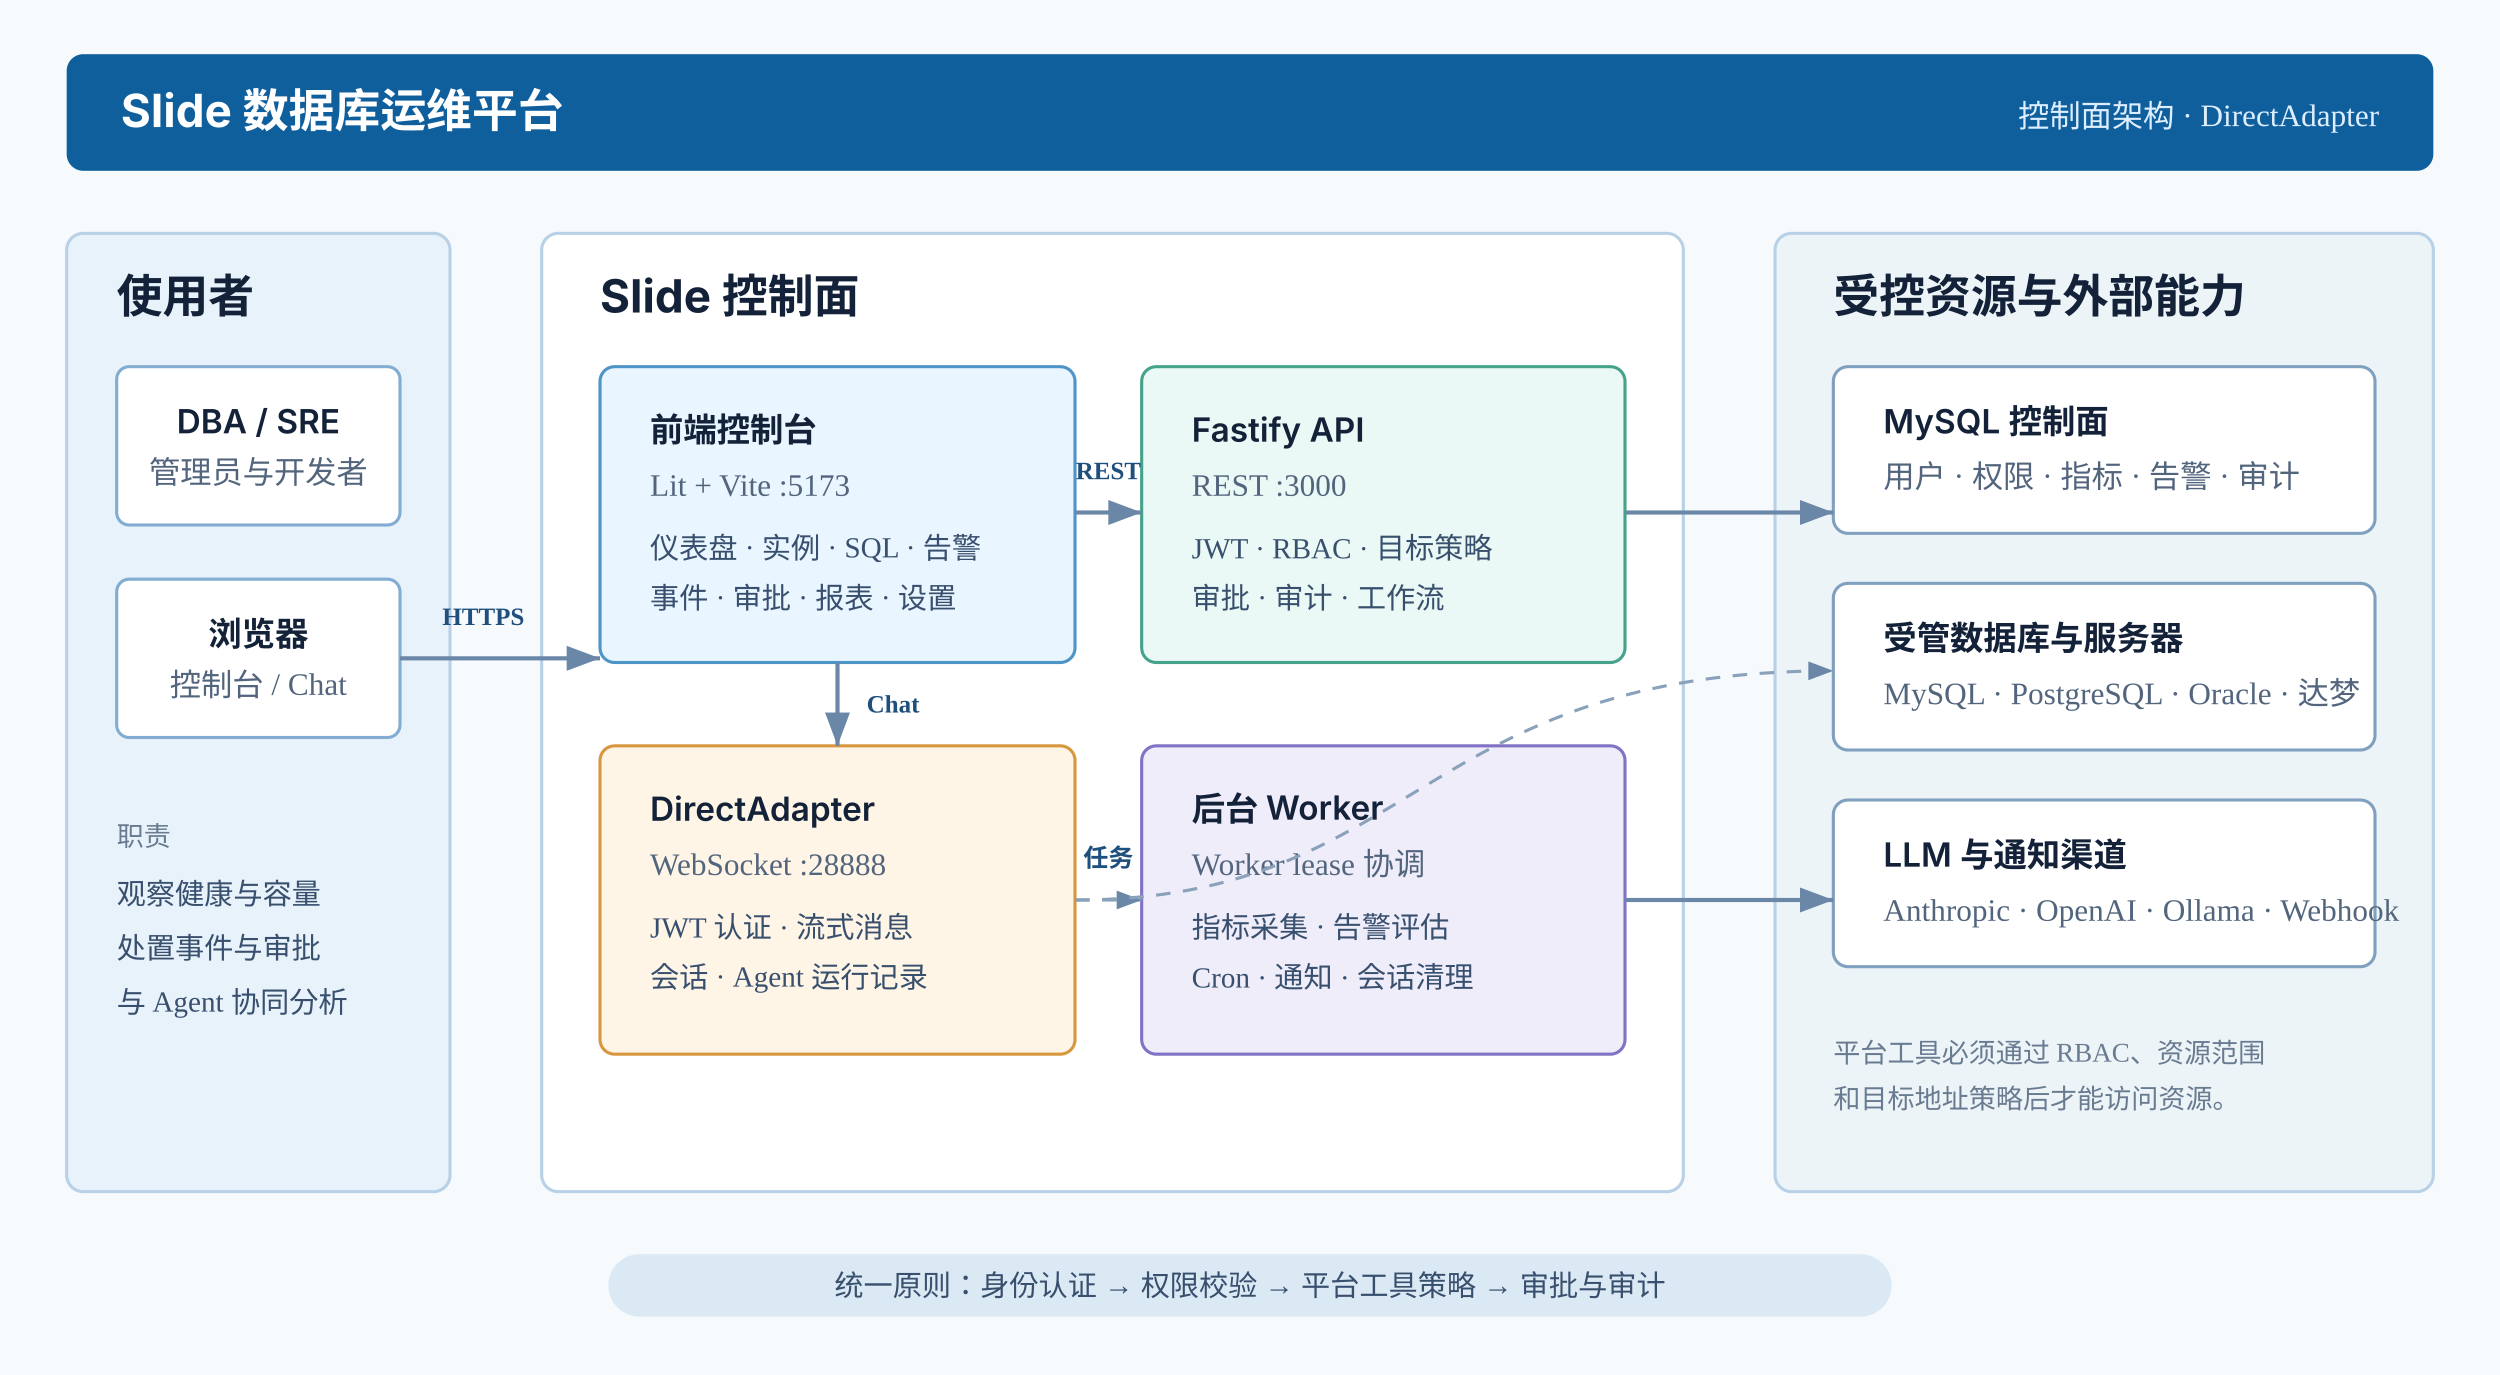
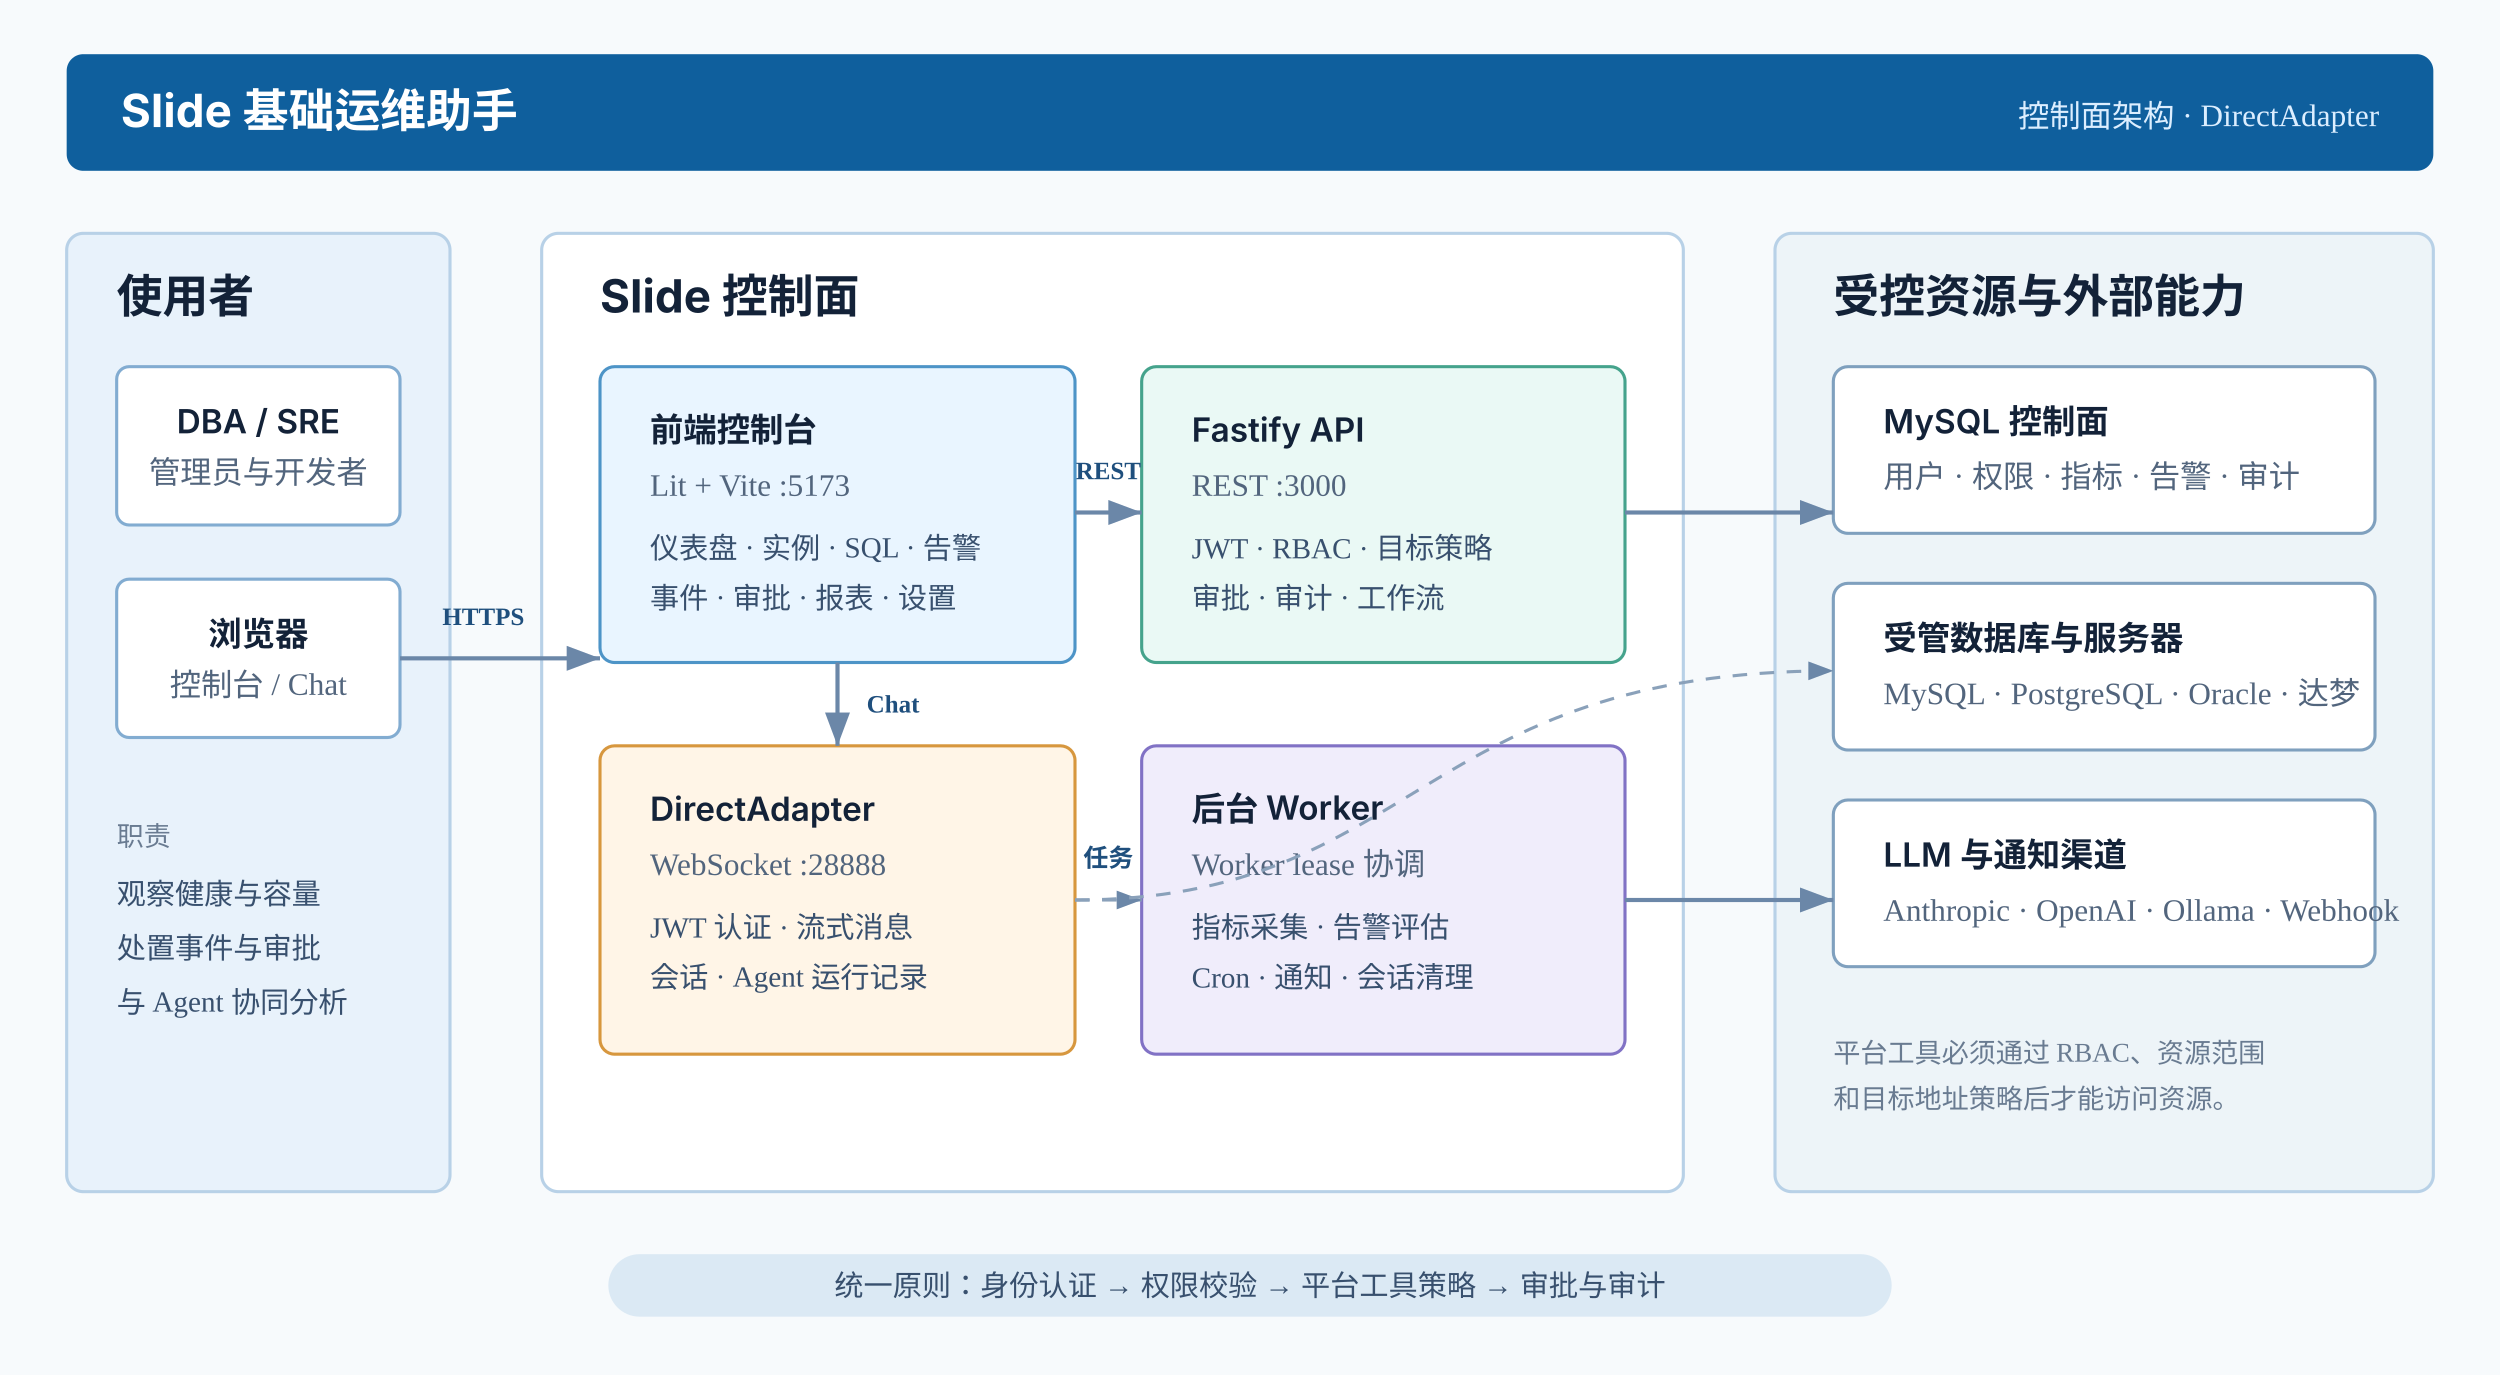
<svg xmlns="http://www.w3.org/2000/svg" width="1200" height="660" viewBox="0 0 1200 660" role="img" aria-labelledby="title desc">
  <defs>
    <style>
      .t{font-family:-apple-system,BlinkMacSystemFont,'Segoe UI','Noto Sans SC',sans-serif;fill:#132238}.h{font-size:22px;font-weight:700}.s{font-size:15px;fill:#52657d}.l{font-size:16px;font-weight:600}.m{font-size:14px;fill:#38506e}.k{font-size:13px;fill:#697b91}.w{fill:#fff}.wl{fill:#dceeff}.box{stroke-width:1.5}.line{fill:none;stroke:#6b87a8;stroke-width:2}.dash{fill:none;stroke:#8aa1ba;stroke-width:1.5;stroke-dasharray:7 6}.pill{font-size:12px;font-weight:600;fill:#1f4f7d}
    </style>
    <marker id="arrow" markerWidth="10" markerHeight="10" refX="8" refY="3" orient="auto">
      <path d="M0,0 L0,6 L8,3 z" fill="#6b87a8" />
    </marker>
  </defs>
  <rect width="1200" height="660" fill="#f7fafc" />
  <rect x="32" y="26" width="1136" height="56" rx="8" fill="#0f5f9d" />
-   <text x="58" y="61" class="t h w">Slide 数据库运维平台</text>
+   <text x="58" y="61" class="t h w">Slide 基础运维助手</text>
  <text x="1142" y="61" class="s wl" text-anchor="end">控制面架构 · DirectAdapter</text>
  <rect x="32" y="112" width="184" height="460" rx="8" fill="#e8f2fb" stroke="#b8d1e7" class="box" />
  <text x="56" y="150" class="t h">使用者</text>
  <rect x="56" y="176" width="136" height="76" rx="6" fill="#fff" stroke="#82acd1" class="box" />
  <text x="124" y="208" class="t l" text-anchor="middle">DBA / SRE</text>
  <text x="124" y="232" class="s" text-anchor="middle">管理员与开发者</text>
  <rect x="56" y="278" width="136" height="76" rx="6" fill="#fff" stroke="#82acd1" class="box" />
  <text x="124" y="310" class="t l" text-anchor="middle">浏览器</text>
  <text x="124" y="334" class="s" text-anchor="middle">控制台 / Chat</text>
  <text x="56" y="406" class="k">职责</text>
  <text x="56" y="434" class="m">观察健康与容量</text>
  <text x="56" y="460" class="m">处置事件与审批</text>
  <text x="56" y="486" class="m">与 Agent 协同分析</text>
  <rect x="260" y="112" width="548" height="460" rx="8" fill="#fff" stroke="#b8d1e7" class="box" />
  <text x="288" y="150" class="t h">Slide 控制面</text>
  <rect x="288" y="176" width="228" height="142" rx="7" fill="#e9f5ff" stroke="#4d94c7" class="box" />
  <text x="312" y="212" class="t l">前端控制台</text>
  <text x="312" y="238" class="s">Lit + Vite :5173</text>
  <text x="312" y="268" class="m">仪表盘 · 实例 · SQL · 告警</text>
  <text x="312" y="292" class="m">事件 · 审批 · 报表 · 设置</text>
  <rect x="548" y="176" width="232" height="142" rx="7" fill="#eaf9f5" stroke="#45a38c" class="box" />
  <text x="572" y="212" class="t l">Fastify API</text>
  <text x="572" y="238" class="s">REST :3000</text>
  <text x="572" y="268" class="m">JWT · RBAC · 目标策略</text>
  <text x="572" y="292" class="m">审批 · 审计 · 工作流</text>
  <rect x="288" y="358" width="228" height="148" rx="7" fill="#fff5e7" stroke="#d7973e" class="box" />
  <text x="312" y="394" class="t l">DirectAdapter</text>
  <text x="312" y="420" class="s">WebSocket :28888</text>
  <text x="312" y="450" class="m">JWT 认证 · 流式消息</text>
  <text x="312" y="474" class="m">会话 · Agent 运行记录</text>
  <rect x="548" y="358" width="232" height="148" rx="7" fill="#f0edfb" stroke="#8172c5" class="box" />
  <text x="572" y="394" class="t l">后台 Worker</text>
  <text x="572" y="420" class="s">Worker lease 协调</text>
  <text x="572" y="450" class="m">指标采集 · 告警评估</text>
  <text x="572" y="474" class="m">Cron · 通知 · 会话清理</text>
  <rect x="852" y="112" width="316" height="460" rx="8" fill="#edf4f8" stroke="#b8d1e7" class="box" />
  <text x="880" y="150" class="t h">受控资源与外部能力</text>
  <rect x="880" y="176" width="260" height="80" rx="7" fill="#fff" stroke="#7fa0be" class="box" />
  <text x="904" y="208" class="t l">MySQL 控制面</text>
  <text x="904" y="234" class="s">用户 · 权限 · 指标 · 告警 · 审计</text>
  <rect x="880" y="280" width="260" height="80" rx="7" fill="#fff" stroke="#7fa0be" class="box" />
  <text x="904" y="312" class="t l">受管数据库与服务器</text>
  <text x="904" y="338" class="s">MySQL · PostgreSQL · Oracle · 达梦</text>
  <rect x="880" y="384" width="260" height="80" rx="7" fill="#fff" stroke="#7fa0be" class="box" />
  <text x="904" y="416" class="t l">LLM 与通知渠道</text>
  <text x="904" y="442" class="s">Anthropic · OpenAI · Ollama · Webhook</text>
  <text x="880" y="510" class="k">平台工具必须通过 RBAC、资源范围</text>
  <text x="880" y="532" class="k">和目标地址策略后才能访问资源。</text>
  <path d="M192 316 H288" class="line" marker-end="url(#arrow)" />
  <text x="232" y="300" class="pill" text-anchor="middle">HTTPS</text>
  <path d="M516 246 H548" class="line" marker-end="url(#arrow)" />
  <text x="532" y="230" class="pill" text-anchor="middle">REST</text>
  <path d="M402 318 V358" class="line" marker-end="url(#arrow)" />
  <text x="416" y="342" class="pill">Chat</text>
  <path d="M516 432 H548" class="dash" marker-end="url(#arrow)" />
  <text x="532" y="416" class="pill" text-anchor="middle">任务</text>
  <path d="M780 246 H880" class="line" marker-end="url(#arrow)" />
  <path d="M780 432 H880" class="line" marker-end="url(#arrow)" />
  <path d="M516 432 C680 432 680 322 880 322" class="dash" marker-end="url(#arrow)" />
  <rect x="292" y="602" width="616" height="30" rx="15" fill="#dbe9f4" />
  <text x="600" y="622" class="m" text-anchor="middle">统一原则：身份认证 → 权限校验 → 平台工具策略 → 审批与审计</text>
</svg>
